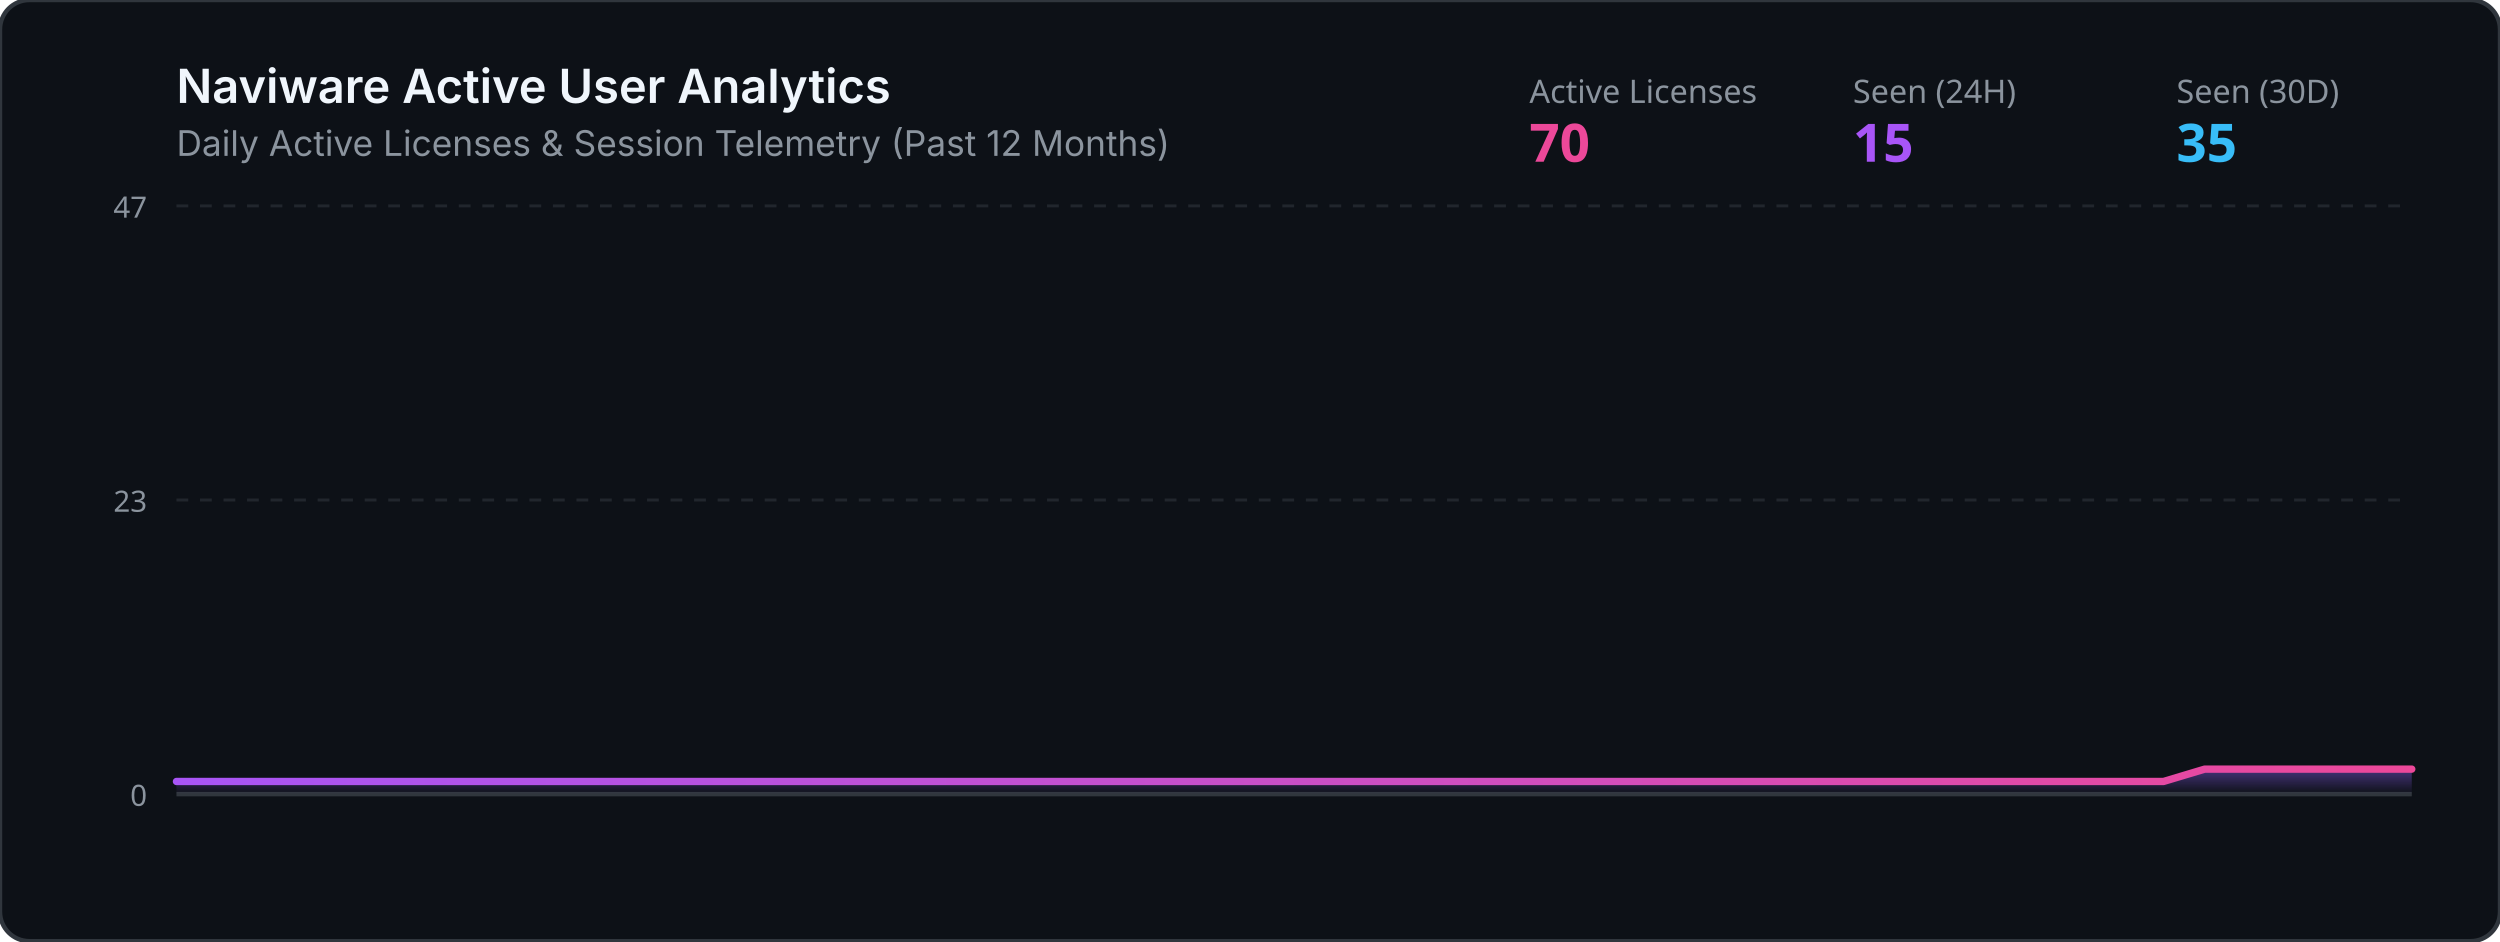
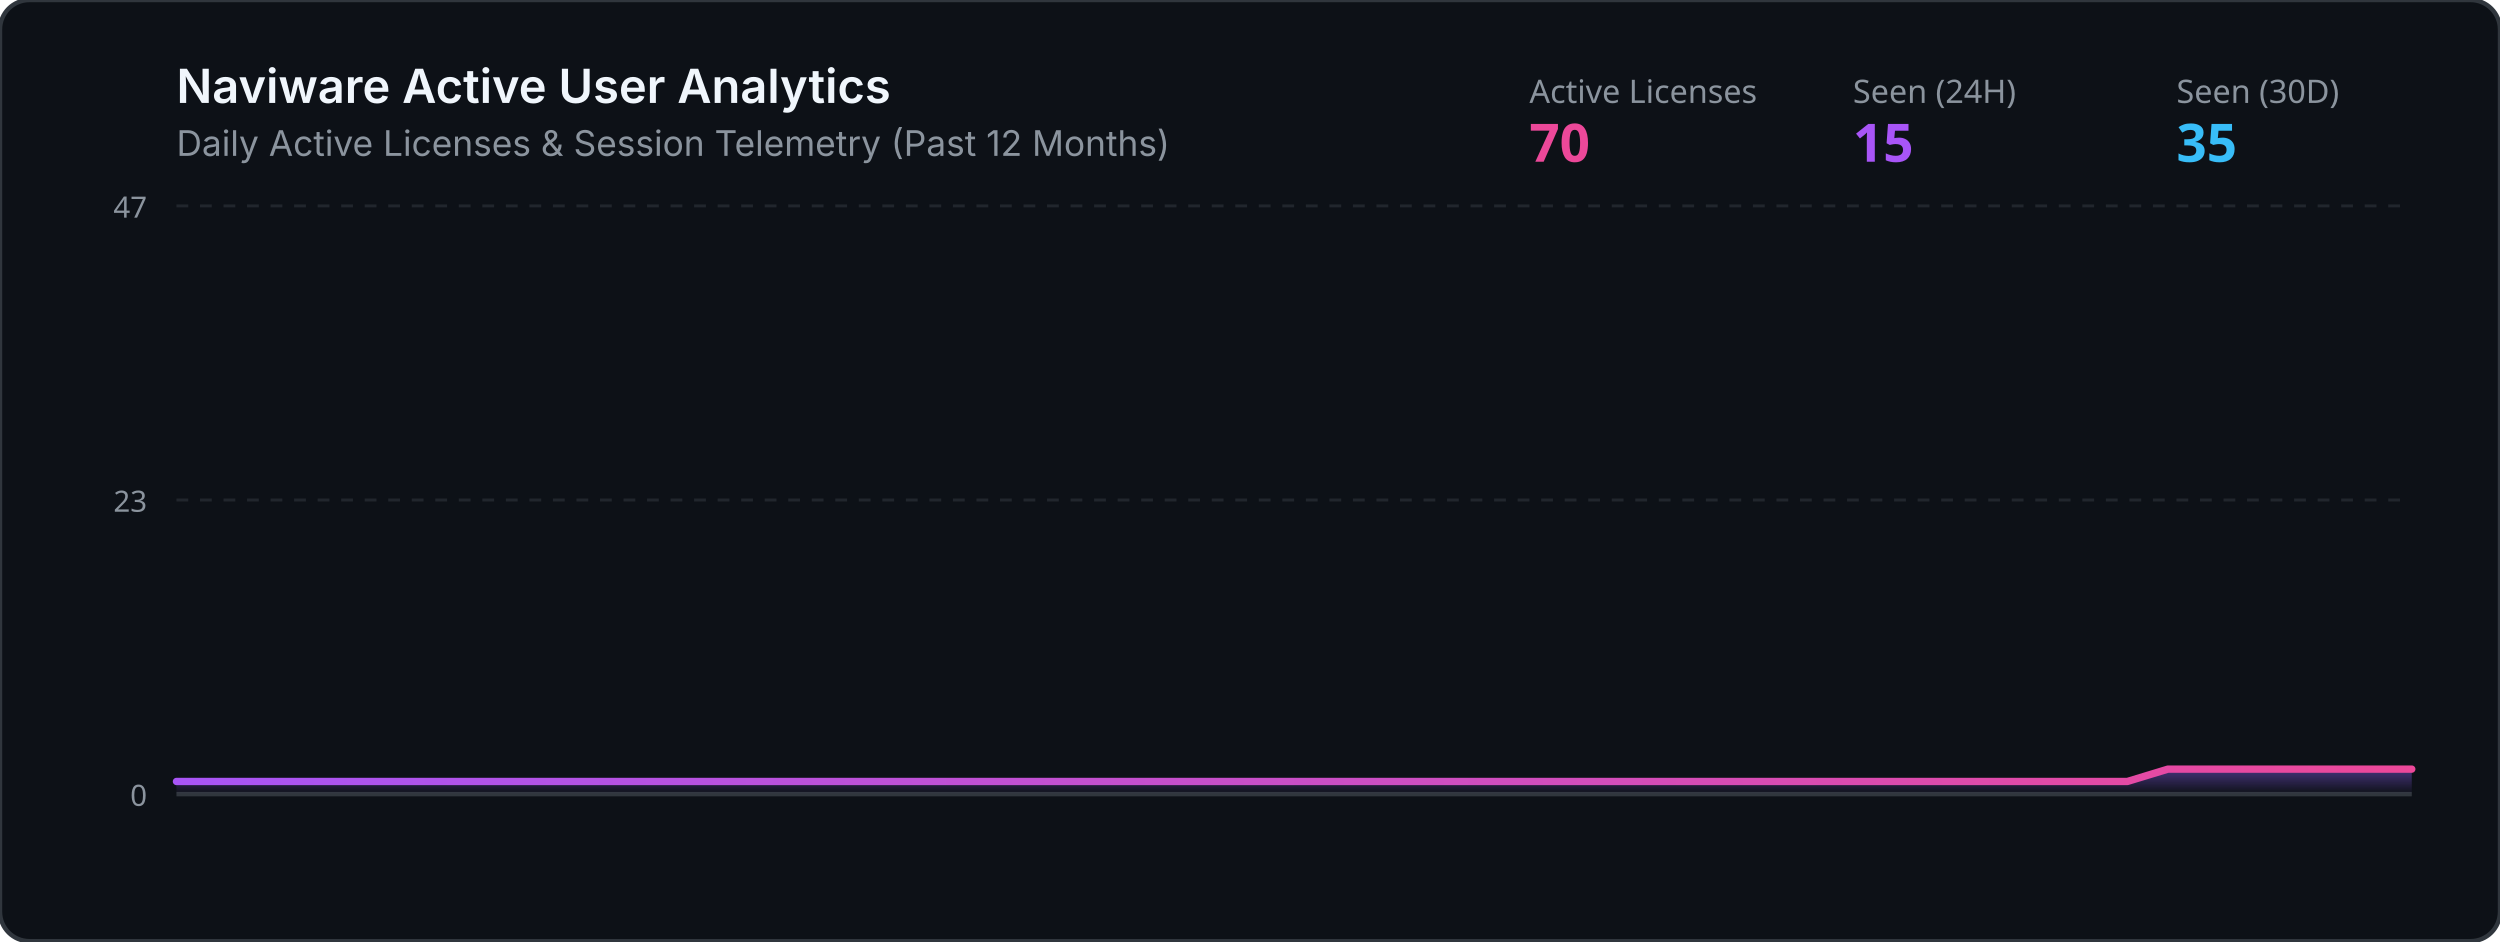
<svg xmlns="http://www.w3.org/2000/svg" viewBox="0 0 850 320" width="100%" height="320">
  <defs>
    <linearGradient id="grad" x1="0%" y1="0%" x2="0%" y2="100%">
      <stop offset="0%" stop-color="#8b5cf6" stop-opacity="0.45" />
      <stop offset="100%" stop-color="#8b5cf6" stop-opacity="0.0" />
    </linearGradient>
    <linearGradient id="lineGrad" x1="0%" y1="0%" x2="100%" y2="0%">
      <stop offset="0%" stop-color="#a855f7" />
      <stop offset="100%" stop-color="#ec4899" />
    </linearGradient>
  </defs>
  <rect width="850" height="320" rx="10" fill="#0d1117" stroke="#30363d" stroke-width="1.5" />
  <text x="60" y="35" fill="#f0f6fc" font-family="-apple-system,BlinkMacSystemFont,Segoe UI,sans-serif" font-size="16" font-weight="600">Naviware Active User Analytics</text>
  <text x="60" y="53" fill="#8b949e" font-family="-apple-system,BlinkMacSystemFont,Segoe UI,sans-serif" font-size="12">Daily Active Licenses &amp; Session Telemetry (Past 12 Months)</text>
  <text x="520" y="35" fill="#8b949e" font-family="sans-serif" font-size="11">Active Licenses</text>
  <text x="520" y="55" fill="#ec4899" font-family="sans-serif" font-size="18" font-weight="bold">70</text>
  <text x="630" y="35" fill="#8b949e" font-family="sans-serif" font-size="11">Seen (24H)</text>
  <text x="630" y="55" fill="#a855f7" font-family="sans-serif" font-size="18" font-weight="bold">15</text>
  <text x="740" y="35" fill="#8b949e" font-family="sans-serif" font-size="11">Seen (30D)</text>
  <text x="740" y="55" fill="#38bdf8" font-family="sans-serif" font-size="18" font-weight="bold">35</text>
  <line x1="60" y1="70" x2="820" y2="70" stroke="#21262d" stroke-width="1" stroke-dasharray="4" />
  <line x1="60" y1="170.0" x2="820" y2="170.0" stroke="#21262d" stroke-width="1" stroke-dasharray="4" />
  <line x1="60" y1="270" x2="820" y2="270" stroke="#30363d" stroke-width="1.5" />
  <text x="50" y="74" fill="#8b949e" font-family="sans-serif" font-size="10" text-anchor="end">47</text>
  <text x="50" y="174.0" fill="#8b949e" font-family="sans-serif" font-size="10" text-anchor="end">23</text>
  <text x="50" y="274" fill="#8b949e" font-family="sans-serif" font-size="10" text-anchor="end">0</text>
-   <polygon points="60,270 60.0,265.7 74.1,265.7 88.1,265.7 102.2,265.7 116.3,265.7 130.4,265.7 144.4,265.7 158.5,265.7 172.6,265.7 186.7,265.7 200.7,265.7 214.8,265.7 228.9,265.7 243.0,265.7 257.0,265.7 271.1,265.7 285.2,265.7 299.3,265.7 313.3,265.7 327.4,265.7 341.5,265.7 355.6,265.7 369.6,265.7 383.7,265.7 397.8,265.7 411.9,265.7 425.9,265.7 440.0,265.7 454.1,265.7 468.1,265.7 482.2,265.7 496.3,265.7 510.4,265.7 524.4,265.7 538.5,265.7 552.6,265.7 566.7,265.7 580.7,265.7 594.8,265.7 608.9,265.7 623.0,265.7 637.0,265.7 651.1,265.7 665.2,265.7 679.3,265.7 693.3,265.7 707.4,265.7 721.5,265.7 735.6,265.7 749.6,261.5 763.7,261.5 777.8,261.5 791.9,261.5 805.9,261.5 820.0,261.5 820,270" fill="url(#grad)" />
-   <polyline points="60.0,265.7 74.1,265.7 88.1,265.7 102.2,265.7 116.3,265.7 130.4,265.7 144.4,265.7 158.5,265.7 172.6,265.7 186.7,265.7 200.7,265.7 214.8,265.7 228.9,265.7 243.0,265.7 257.0,265.7 271.1,265.7 285.2,265.7 299.3,265.7 313.3,265.7 327.4,265.7 341.5,265.7 355.6,265.7 369.6,265.7 383.7,265.7 397.8,265.7 411.9,265.7 425.9,265.7 440.0,265.7 454.1,265.7 468.1,265.7 482.2,265.7 496.3,265.7 510.4,265.7 524.4,265.7 538.5,265.7 552.6,265.7 566.7,265.7 580.7,265.7 594.8,265.7 608.9,265.7 623.0,265.7 637.0,265.7 651.1,265.7 665.2,265.7 679.3,265.7 693.3,265.7 707.4,265.7 721.5,265.7 735.6,265.7 749.6,261.5 763.7,261.5 777.8,261.5 791.9,261.5 805.9,261.5 820.0,261.5" fill="none" stroke="url(#lineGrad)" stroke-width="2.5" stroke-linecap="round" stroke-linejoin="round" />
+   <polygon points="60,270 60.0,265.7 73.8,265.7 87.6,265.7 101.5,265.7 115.3,265.7 129.1,265.7 142.9,265.7 156.7,265.7 170.5,265.7 184.4,265.7 198.2,265.7 212.0,265.7 225.8,265.7 239.6,265.7 253.5,265.7 267.3,265.7 281.1,265.7 294.9,265.7 308.7,265.7 322.5,265.7 336.4,265.7 350.2,265.7 364.0,265.7 377.8,265.7 391.6,265.7 405.5,265.7 419.3,265.7 433.1,265.7 446.9,265.7 460.7,265.7 474.5,265.7 488.4,265.7 502.2,265.7 516.0,265.7 529.8,265.7 543.6,265.7 557.5,265.7 571.3,265.7 585.1,265.7 598.9,265.7 612.7,265.7 626.5,265.7 640.4,265.7 654.2,265.7 668.0,265.7 681.8,265.7 695.6,265.7 709.5,265.7 723.3,265.7 737.1,261.5 750.9,261.5 764.7,261.5 778.5,261.5 792.4,261.5 806.2,261.5 820.0,261.5 820,270" fill="url(#grad)" />
+   <polyline points="60.0,265.7 73.8,265.7 87.6,265.7 101.5,265.7 115.3,265.7 129.1,265.7 142.9,265.7 156.7,265.7 170.5,265.7 184.4,265.7 198.2,265.7 212.0,265.7 225.8,265.7 239.6,265.7 253.5,265.7 267.3,265.7 281.1,265.7 294.9,265.7 308.7,265.7 322.5,265.7 336.4,265.7 350.2,265.7 364.0,265.7 377.8,265.7 391.6,265.7 405.5,265.7 419.3,265.7 433.1,265.7 446.9,265.7 460.7,265.7 474.5,265.7 488.4,265.7 502.2,265.7 516.0,265.7 529.8,265.7 543.6,265.7 557.5,265.7 571.3,265.7 585.1,265.7 598.9,265.7 612.7,265.7 626.5,265.7 640.4,265.7 654.2,265.7 668.0,265.7 681.8,265.7 695.6,265.7 709.5,265.7 723.3,265.7 737.1,261.5 750.9,261.5 764.7,261.5 778.5,261.5 792.4,261.5 806.2,261.5 820.0,261.5" fill="none" stroke="url(#lineGrad)" stroke-width="2.5" stroke-linecap="round" stroke-linejoin="round" />
</svg>
